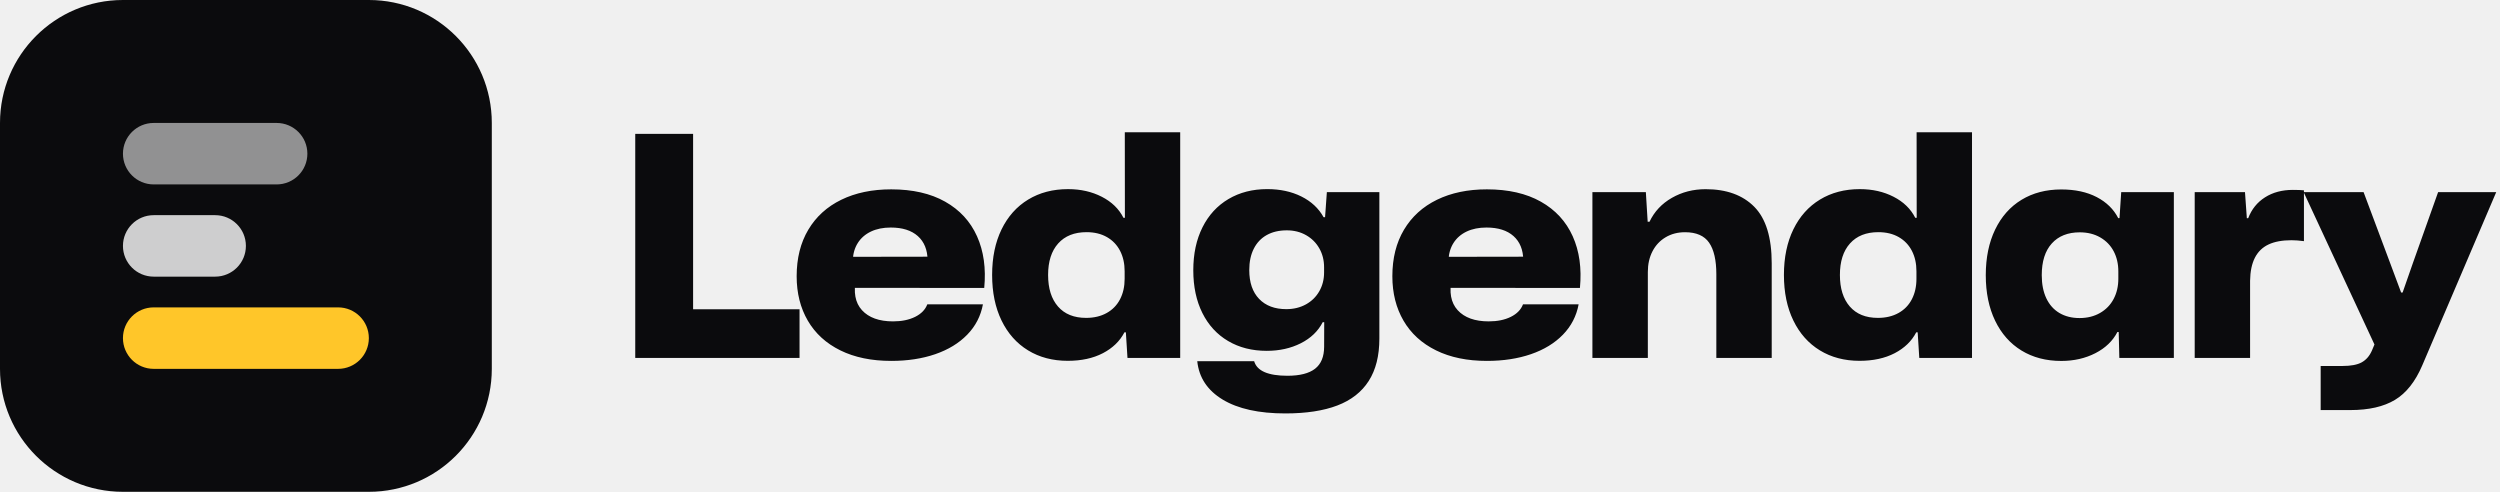
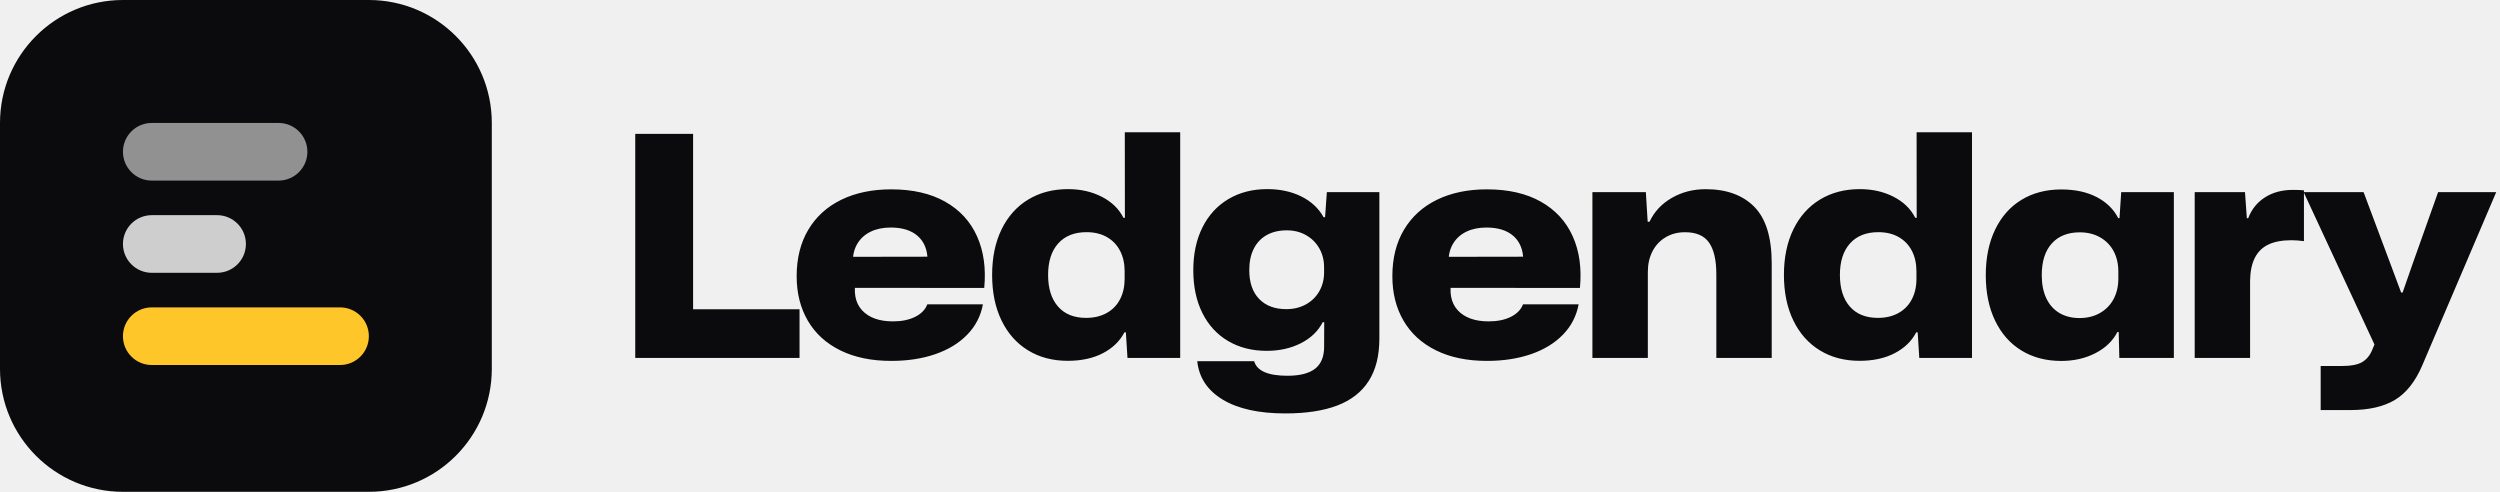
<svg xmlns="http://www.w3.org/2000/svg" viewBox="0 0 244 48" width="244" height="48" role="img" aria-label="Ledgendary">
  <rect x="0" y="0" width="48" height="48" rx="12" fill="#0b0b0d" />
-   <path d="M15 12H27A3 3 0 0 1 27 18H15A3 3 0 0 1 12 15V15A3 3 0 0 1 15 12Z" fill="#ffffff" opacity="0.55" />
-   <path d="M15 21H21A3 3 0 0 1 21 27H15A3 3 0 0 1 12 24V24A3 3 0 0 1 15 21Z" fill="#ffffff" opacity="0.8" />
-   <path d="M15 30H33A3 3 0 0 1 33 36H15A3 3 0 0 1 12 33V33A3 3 0 0 1 15 30Z" fill="#ffc629" />
+   <path d="M14.812 12H27.188A2.812 2.812 0 0 1 27.188 17.625H14.812A2.812 2.812 0 0 1 12 14.812V14.812A2.812 2.812 0 0 1 14.812 12Z" fill="#ffffff" opacity="0.55" />
+   <path d="M14.812 21H21.188A2.812 2.812 0 0 1 21.188 26.625H14.812A2.812 2.812 0 0 1 12 23.812V23.812A2.812 2.812 0 0 1 14.812 21Z" fill="#ffffff" opacity="0.8" />
+   <path d="M14.812 30H33.188A2.812 2.812 0 0 1 33.188 35.625H14.812A2.812 2.812 0 0 1 12 32.812V32.812A2.812 2.812 0 0 1 14.812 30Z" fill="#ffc629" />
  <path transform="translate(60.303 34.935) scale(0.03)" fill="#0b0b0d" d="M56.572 -729.0H244.789V-123.262L210.67 -158.371H591.07V0.0H56.572ZM581.692 -265.912Q581.692 -353.534 619.569 -417.153Q657.446 -480.773 726.876 -514.631Q796.306 -548.488 889.243 -548.488Q993.665 -548.488 1064.777 -508.409Q1135.888 -468.331 1168.47 -395.863Q1201.052 -323.394 1191.945 -227.81L689.562 -227.949L775.346 -259.234Q760.821 -191.918 794.13 -155.43Q827.44 -118.942 895.251 -118.942Q937.412 -118.942 967.129 -133.678Q996.845 -148.414 1006.777 -174.46H1187.713Q1177.053 -117.185 1136.591 -75.644Q1096.13 -34.104 1032.569 -12.235Q969.009 9.635 889.263 9.635Q793.345 9.635 723.898 -24.565Q654.452 -58.765 618.072 -121.091Q581.692 -183.416 581.692 -265.912ZM755.807 -328.995 1017.785 -329.411 1007.667 -318.006Q1007.159 -368.499 975.955 -396.378Q944.752 -424.258 887.896 -424.258Q850.813 -424.258 823.424 -411.246Q796.036 -398.235 780.718 -374.178Q765.4 -350.121 764.386 -317.454ZM1217.61 -269.973Q1217.61 -355.244 1248.307 -418.253Q1279.004 -481.263 1334.871 -515.232Q1390.739 -549.2 1464.656 -549.2Q1525.894 -549.2 1574.347 -524.368Q1622.8 -499.536 1644.804 -455.984H1649.549L1649.262 -734.203H1829.485V0.0H1657.965L1652.715 -83.343H1648.064Q1625.659 -40.267 1577.921 -15.451Q1530.183 9.365 1463.622 9.365Q1390.225 9.365 1334.614 -24.604Q1279.004 -58.573 1248.307 -121.668Q1217.61 -184.764 1217.61 -269.973ZM1648.731 -257.449V-281.955Q1648.731 -319.677 1633.925 -348.404Q1619.118 -377.131 1591.149 -393.161Q1563.18 -409.192 1524.681 -409.192Q1465.504 -409.192 1432.616 -372.564Q1399.728 -335.937 1399.728 -269.973Q1399.728 -204.214 1431.966 -167.266Q1464.203 -130.319 1523.306 -130.319Q1561.755 -130.319 1590.287 -146.168Q1618.82 -162.018 1633.776 -190.872Q1648.731 -219.726 1648.731 -257.449ZM1884.994 10.688H2070.086Q2077.022 34.454 2104.18 46.215Q2131.338 57.977 2178.377 57.977Q2238.775 57.977 2268.256 35.075Q2297.736 12.173 2297.736 -36.554L2298.023 -116.305H2293.138Q2270.61 -72.436 2221.81 -47.765Q2173.01 -23.095 2110.879 -23.095Q2039.605 -23.095 1985.356 -55.047Q1931.107 -86.999 1901.585 -146.283Q1872.062 -205.566 1872.062 -285.315Q1872.062 -365.29 1902.015 -425.025Q1931.968 -484.76 1986.574 -517.011Q2041.18 -549.262 2112.568 -549.262Q2175.619 -549.262 2223.771 -525.235Q2271.922 -501.209 2295.903 -457.98H2300.799L2306.605 -539.372H2477.429V-62.853Q2477.429 20.778 2442.837 74.85Q2408.245 128.921 2340.591 154.731Q2272.937 180.54 2171.533 180.54Q2042.372 180.54 1967.865 135.576Q1893.358 90.612 1884.994 10.688ZM2297.581 -278.138V-295.154Q2297.581 -329.008 2282.172 -356.304Q2266.762 -383.601 2239.093 -399.366Q2211.423 -415.131 2176.274 -415.131Q2138.451 -415.131 2111.051 -399.831Q2083.651 -384.53 2068.916 -355.45Q2054.18 -326.369 2054.18 -285.845Q2054.18 -225.455 2086.167 -192.112Q2118.153 -158.768 2174.672 -158.768Q2210.565 -158.768 2238.5 -174.23Q2266.436 -189.691 2282.009 -216.942Q2297.581 -244.193 2297.581 -278.138ZM2519.692 -265.912Q2519.692 -353.534 2557.569 -417.153Q2595.446 -480.773 2664.876 -514.631Q2734.306 -548.488 2827.243 -548.488Q2931.665 -548.488 3002.777 -508.409Q3073.888 -468.331 3106.47 -395.863Q3139.052 -323.394 3129.945 -227.81L2627.562 -227.949L2713.346 -259.234Q2698.821 -191.918 2732.13 -155.43Q2765.44 -118.942 2833.251 -118.942Q2875.412 -118.942 2905.129 -133.678Q2934.845 -148.414 2944.777 -174.46H3125.713Q3115.053 -117.185 3074.591 -75.644Q3034.13 -34.104 2970.569 -12.235Q2907.009 9.635 2827.263 9.635Q2731.345 9.635 2661.898 -24.565Q2592.452 -58.765 2556.072 -121.091Q2519.692 -183.416 2519.692 -265.912ZM2693.807 -328.995 2955.785 -329.411 2945.667 -318.006Q2945.159 -368.499 2913.955 -396.378Q2882.752 -424.258 2825.896 -424.258Q2788.813 -424.258 2761.424 -411.246Q2734.036 -398.235 2718.718 -374.178Q2703.4 -350.121 2702.386 -317.454ZM3170.534 -539.372H3344.415L3350.327 -443.089H3356.312Q3379.791 -492.653 3429.111 -520.841Q3478.431 -549.029 3538.864 -549.029Q3640.586 -549.029 3697.234 -491.661Q3753.882 -434.294 3753.882 -307.567V0.0H3573.719V-272.502Q3573.719 -340.963 3550.192 -374.978Q3526.665 -408.993 3471.965 -408.993Q3436.303 -408.993 3408.666 -392.55Q3381.029 -376.107 3365.949 -346.884Q3350.869 -317.661 3350.869 -279.868V0.0H3170.534ZM3793.61 -269.973Q3793.61 -355.244 3824.307 -418.253Q3855.004 -481.263 3910.871 -515.232Q3966.739 -549.2 4040.656 -549.2Q4101.894 -549.2 4150.347 -524.368Q4198.8 -499.536 4220.804 -455.984H4225.549L4225.262 -734.203H4405.485V0.0H4233.965L4228.715 -83.343H4224.064Q4201.659 -40.267 4153.921 -15.451Q4106.183 9.365 4039.622 9.365Q3966.225 9.365 3910.614 -24.604Q3855.004 -58.573 3824.307 -121.668Q3793.61 -184.764 3793.61 -269.973ZM4224.731 -257.449V-281.955Q4224.731 -319.677 4209.925 -348.404Q4195.118 -377.131 4167.149 -393.161Q4139.18 -409.192 4100.681 -409.192Q4041.504 -409.192 4008.616 -372.564Q3975.728 -335.937 3975.728 -269.973Q3975.728 -204.214 4007.966 -167.266Q4040.203 -130.319 4099.306 -130.319Q4137.755 -130.319 4166.287 -146.168Q4194.82 -162.018 4209.776 -190.872Q4224.731 -219.726 4224.731 -257.449ZM4450.287 -269.245Q4450.287 -354.512 4480.808 -417.732Q4511.329 -480.952 4566.732 -514.546Q4622.134 -548.14 4695.786 -548.14Q4763.642 -548.14 4811.31 -523.255Q4858.978 -498.37 4881.193 -454.847H4885.363L4890.896 -539.372H5062.162V0.0H4884.808L4882.729 -84.485H4878.584Q4855.929 -40.625 4806.734 -15.429Q4757.54 9.767 4696.028 9.767Q4621.939 9.767 4566.583 -24.051Q4511.227 -57.868 4480.757 -121.005Q4450.287 -184.142 4450.287 -269.245ZM4881.552 -257.844V-281.605Q4881.552 -318.304 4866.432 -346.982Q4851.313 -375.66 4822.617 -392.161Q4793.921 -408.662 4756.098 -408.662Q4697.855 -408.662 4665.13 -372.508Q4632.405 -336.354 4632.405 -269.241Q4632.405 -225.401 4647.266 -194.021Q4662.127 -162.642 4689.879 -146.207Q4717.632 -129.773 4755.337 -129.773Q4793.378 -129.773 4822.23 -146.408Q4851.083 -163.043 4866.317 -192.026Q4881.552 -221.008 4881.552 -257.844ZM5129.989 -539.372H5293.58L5299.619 -454.607H5304.039Q5320.785 -498.475 5358.883 -522.595Q5396.981 -546.715 5449.262 -546.715Q5472.72 -546.715 5485.389 -545.324V-379.988Q5462.105 -382.97 5445.058 -382.97Q5399.385 -382.97 5370.022 -369.085Q5340.658 -355.199 5325.764 -325.919Q5310.87 -296.64 5310.184 -251.209V0.0H5129.989ZM5539.807 26.153H5610.933Q5651.897 26.153 5673.363 14.308Q5694.829 2.463 5706.39 -23.649L5723.348 -64.003V-25.419L5484.441 -539.372H5679.446L5765.735 -308.868L5801.567 -212.781H5806.371L5839.927 -308.868L5921.881 -539.372H6110.92L5870.388 24.034Q5836.456 103.532 5781.321 136.567Q5726.187 169.601 5636.381 169.601H5539.807Z" />
</svg>
